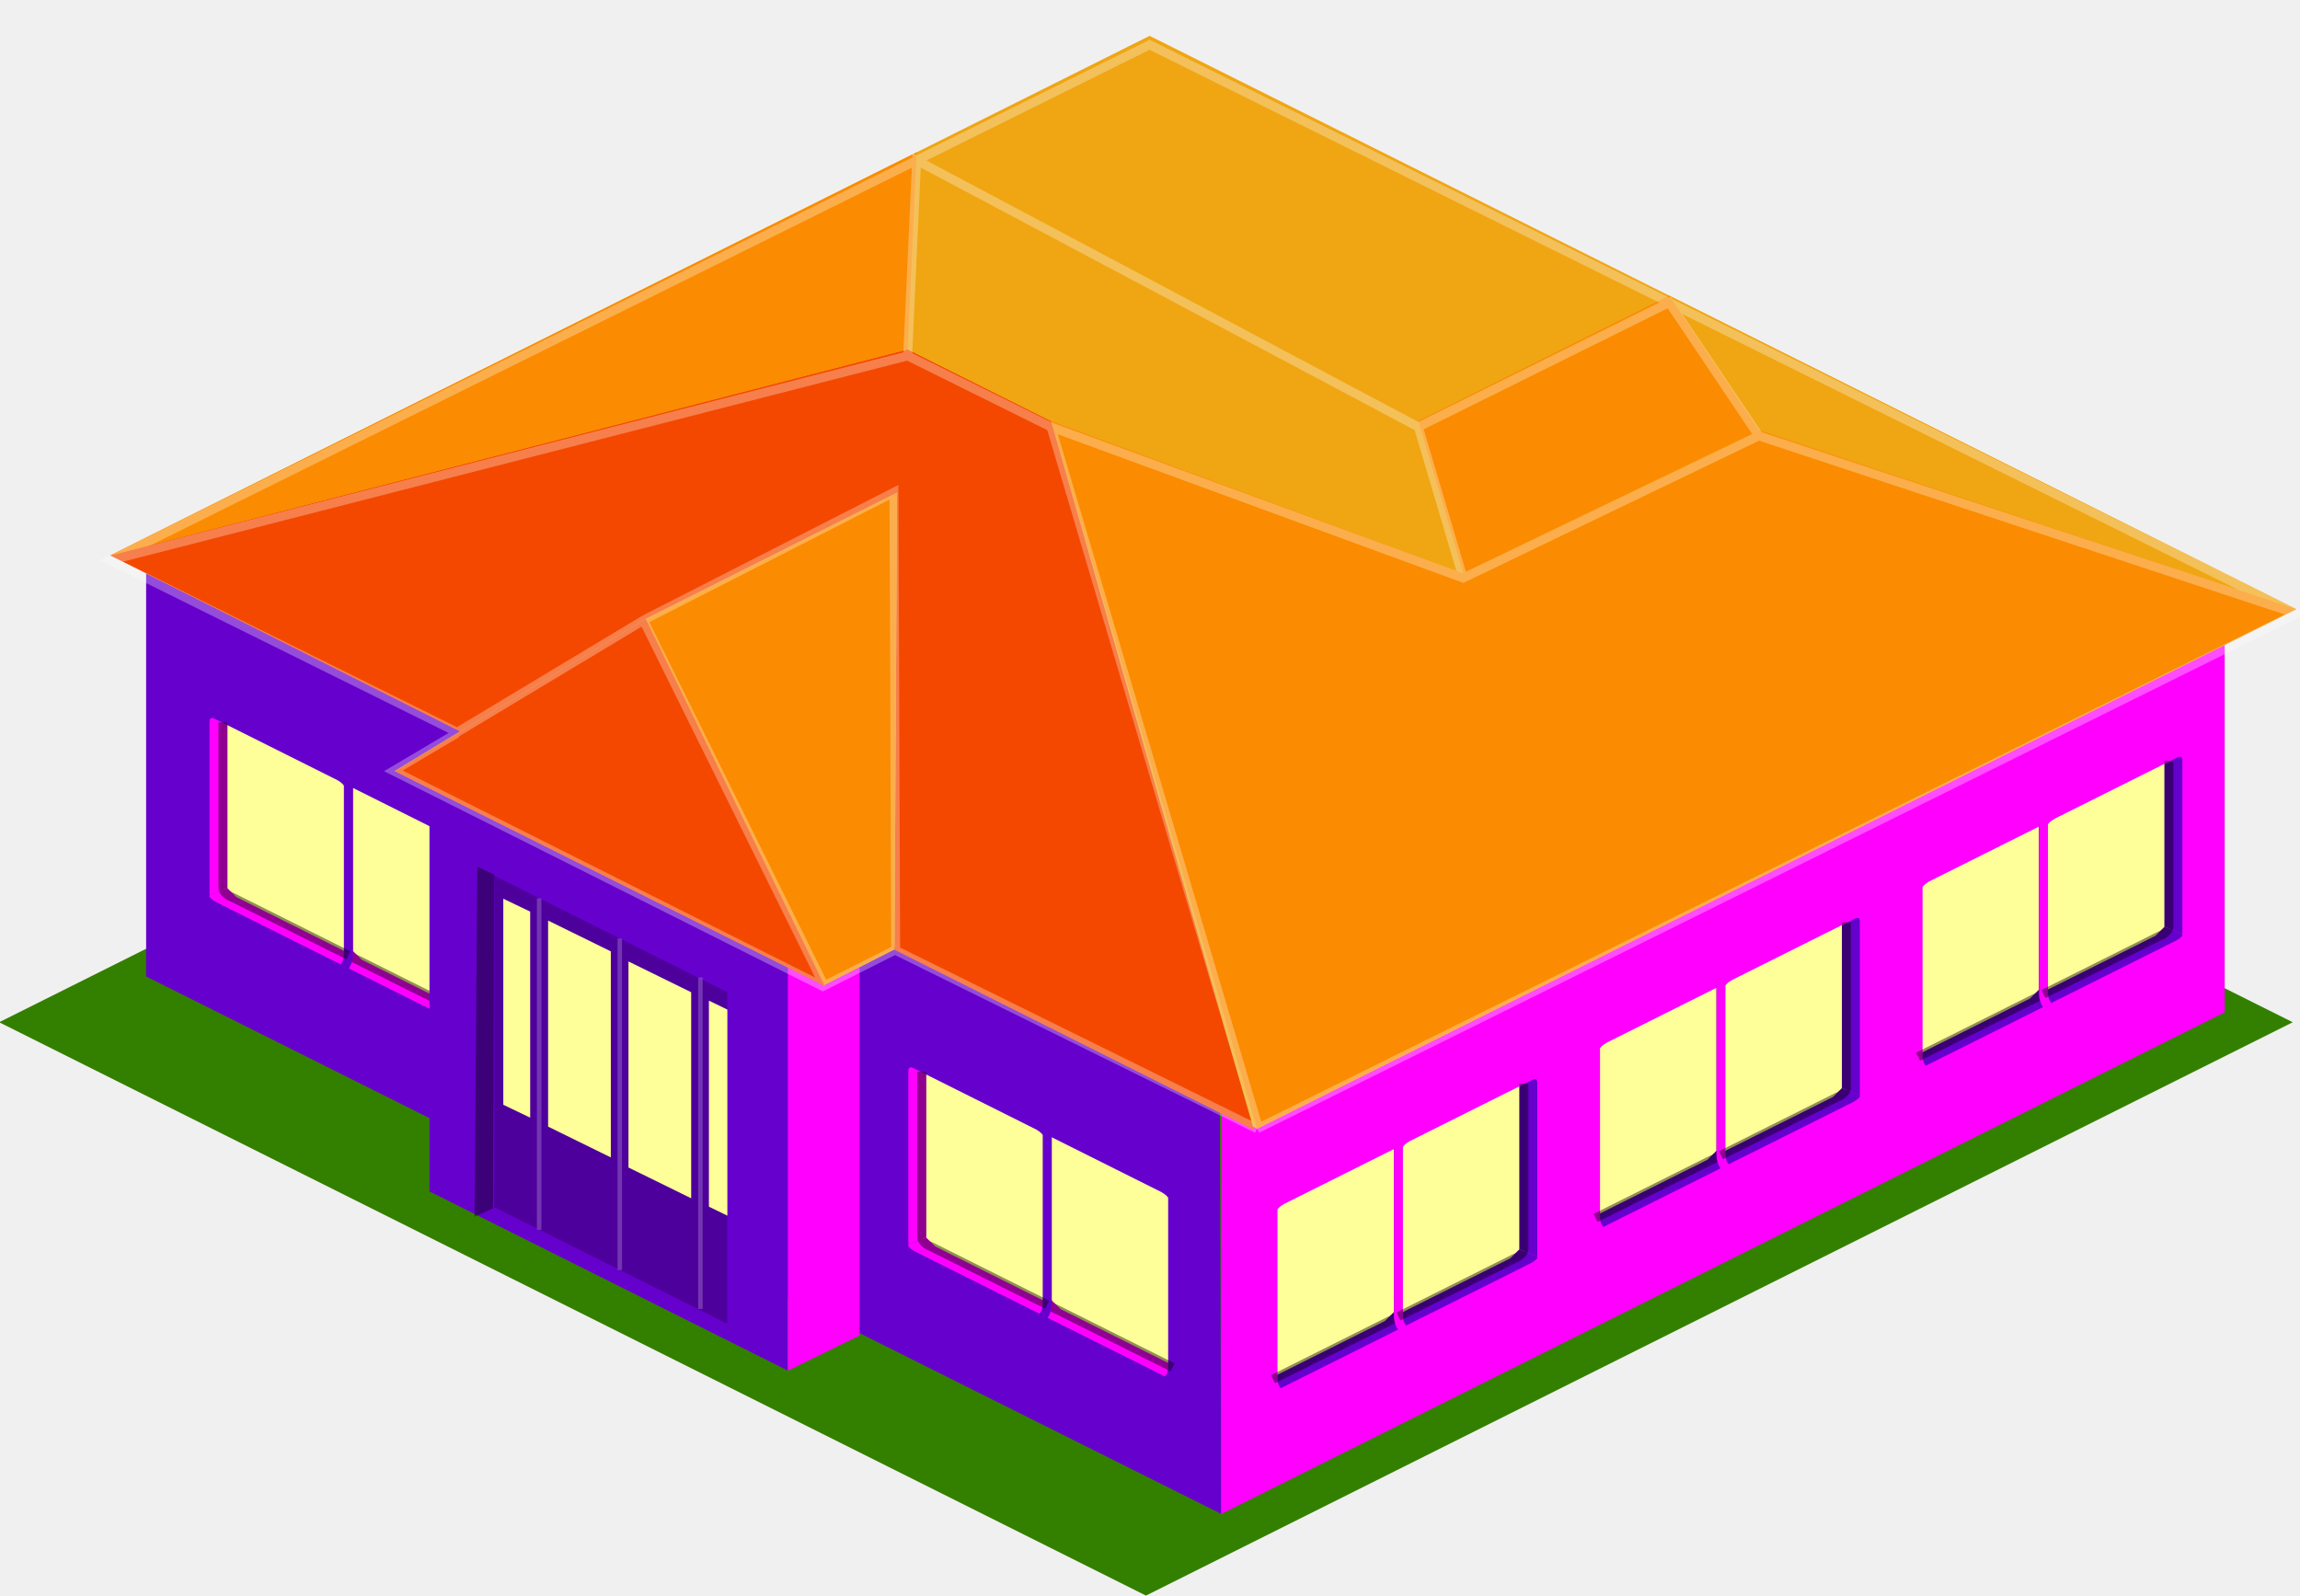
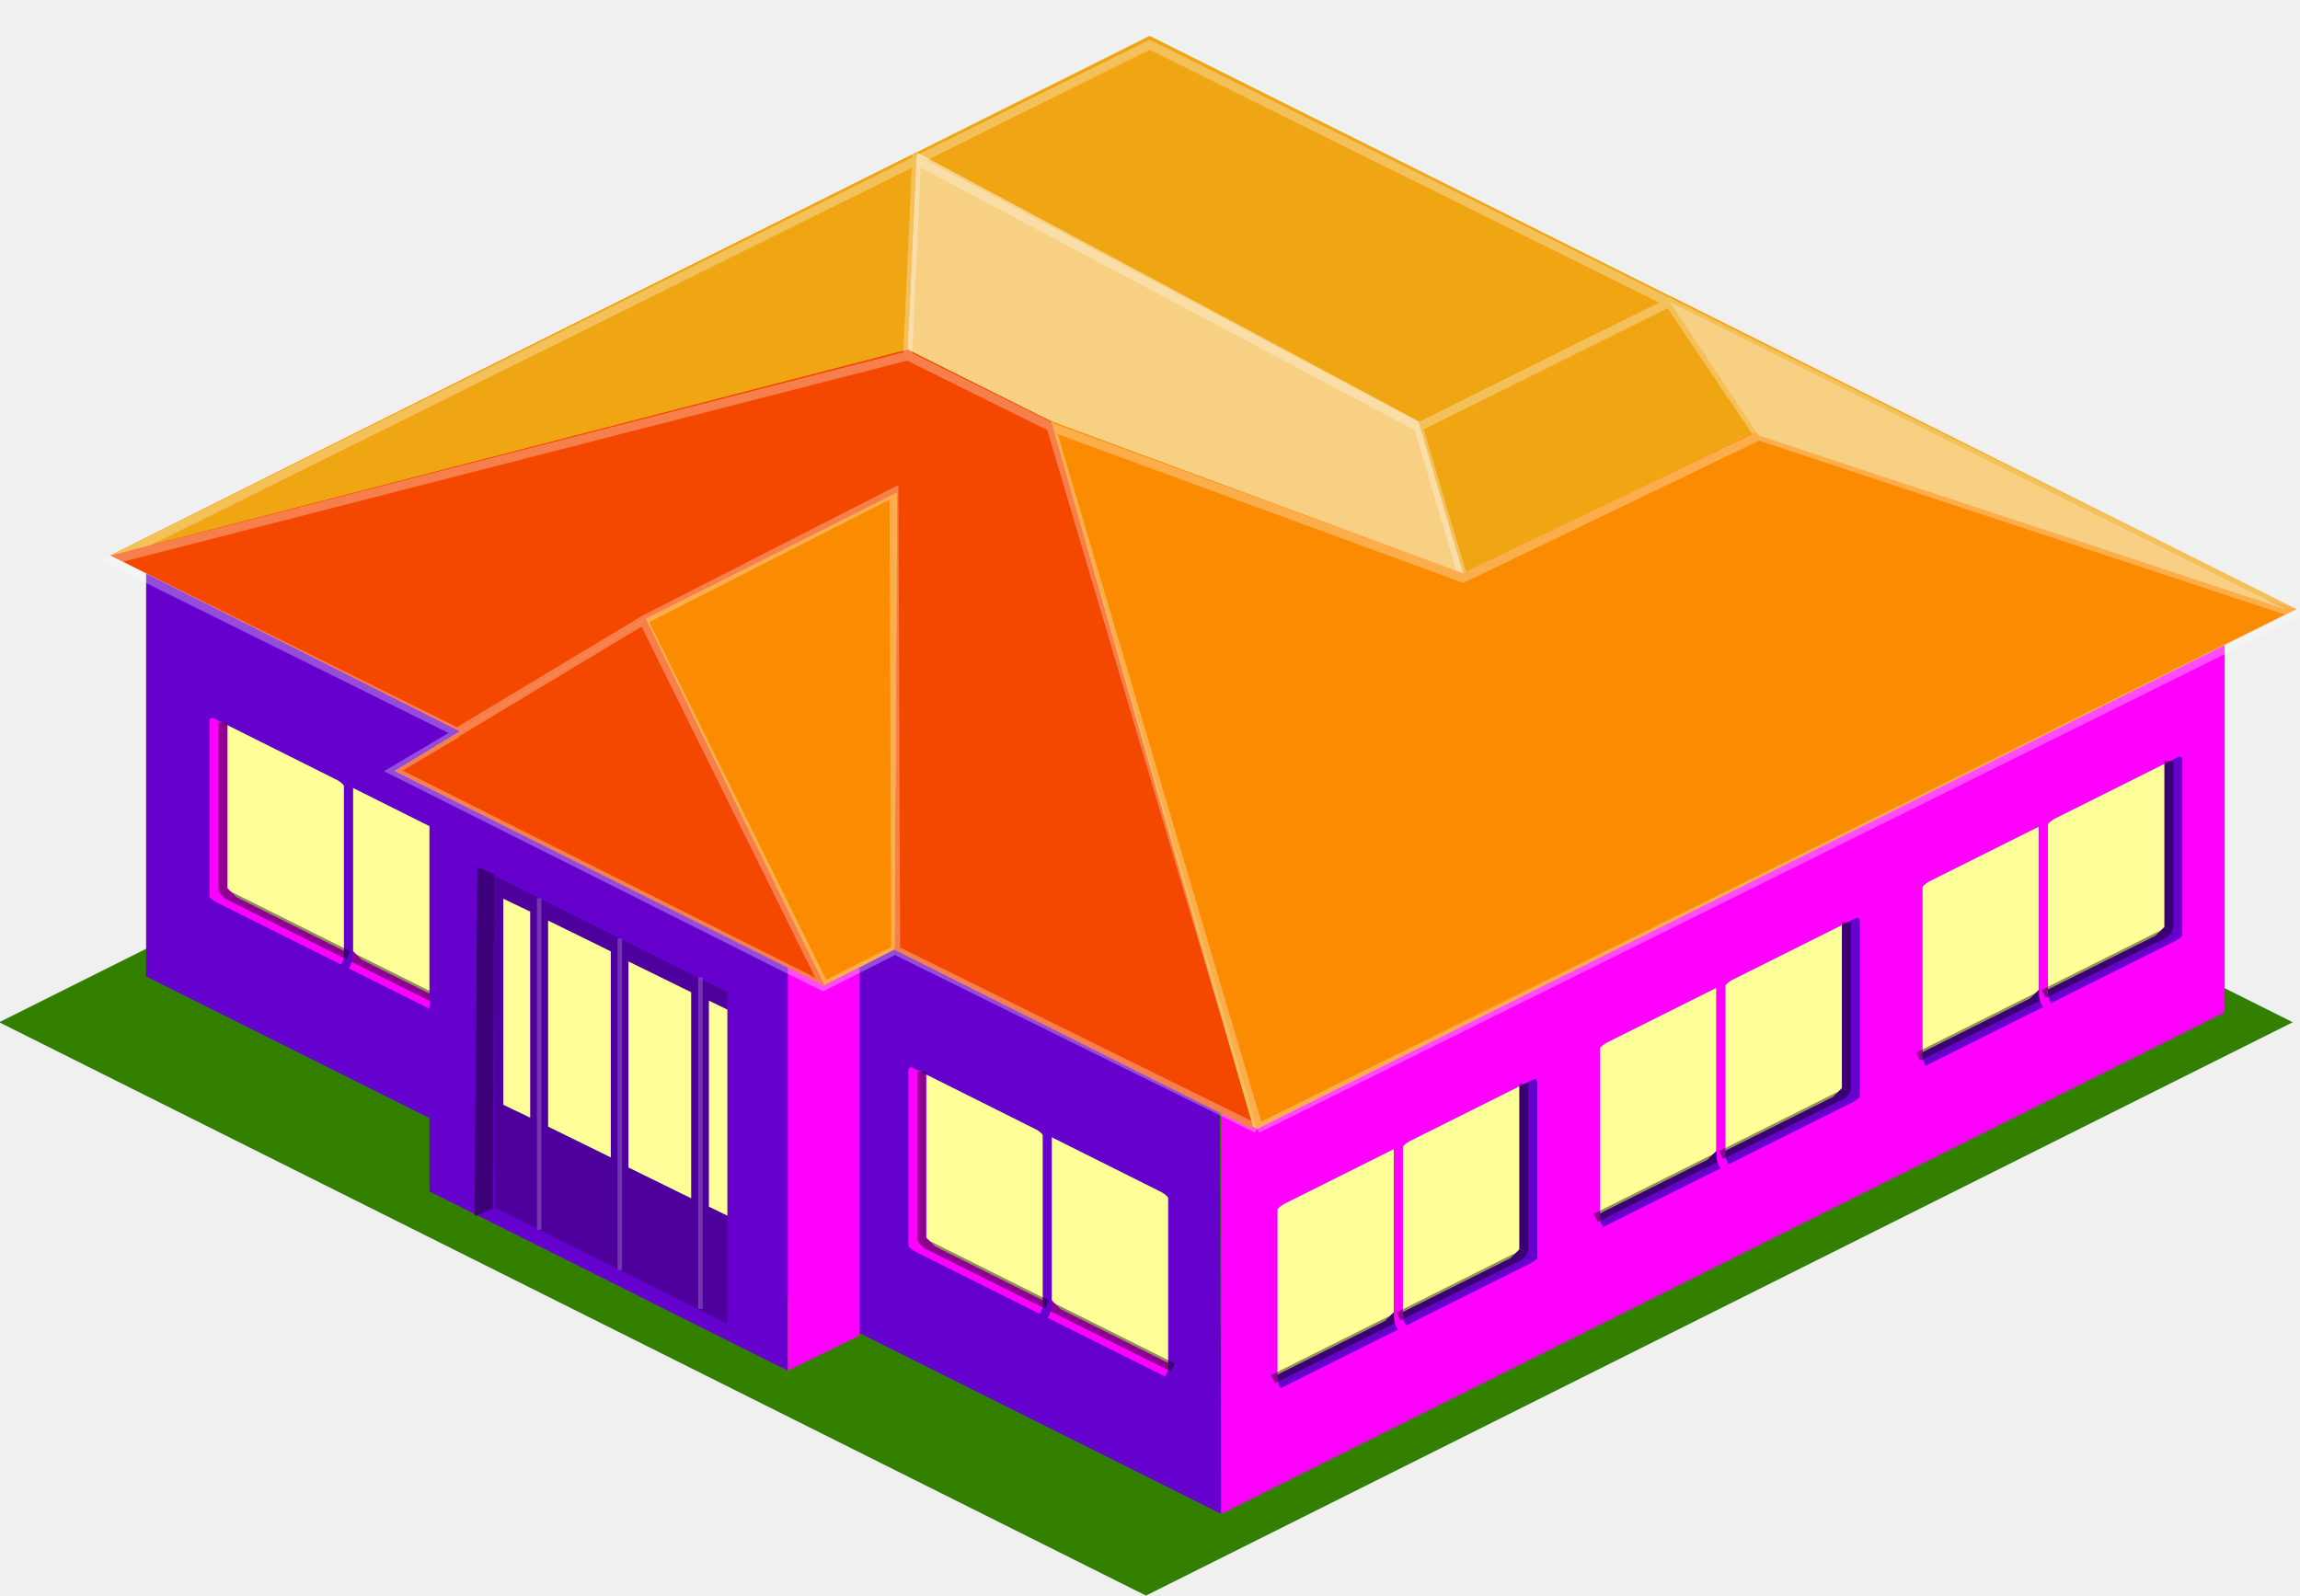
<svg xmlns="http://www.w3.org/2000/svg" width="256.716" height="178.114" id="svg2" version="1.1">
  <defs id="defs4" />
  <g id="layer1" transform="translate(2107.022,-619.3622)">
    <g style="display:none" id="g12564" transform="translate(-3352.5,-69)">
      <g id="g9211" transform="translate(902,-51)">
        <path id="path8754" d="m -237,710.862 128,-64" style="fill:none;stroke:#6fd01d;stroke-width:1px;stroke-linecap:butt;stroke-linejoin:miter;stroke-opacity:1" />
        <path id="path8766" d="m -349,654.862 128,-64" style="fill:none;stroke:#6fd01d;stroke-width:1px;stroke-linecap:butt;stroke-linejoin:miter;stroke-opacity:1" />
        <path id="path8774" d="m -253,702.862 128,-64" style="fill:none;stroke:#6fd01d;stroke-width:1px;stroke-linecap:butt;stroke-linejoin:miter;stroke-opacity:1" />
        <path id="path8778" d="m -285,686.862 128,-64" style="fill:none;stroke:#6fd01d;stroke-width:1px;stroke-linecap:butt;stroke-linejoin:miter;stroke-opacity:1" />
        <path id="path9018" d="m -365,646.862 128,-64" style="fill:none;stroke:#6fd01d;stroke-width:1px;stroke-linecap:butt;stroke-linejoin:miter;stroke-opacity:1" />
        <path style="fill:none;stroke:#6fd01d;stroke-width:1px;stroke-linecap:butt;stroke-linejoin:miter;stroke-opacity:1" d="m -333,662.862 128,-64" id="path9069" />
        <path style="fill:none;stroke:#6fd01d;stroke-width:1px;stroke-linecap:butt;stroke-linejoin:miter;stroke-opacity:1" d="m -269,694.862 128,-64" id="path9071" />
        <path style="fill:none;stroke:#6fd01d;stroke-width:1px;stroke-linecap:butt;stroke-linejoin:miter;stroke-opacity:1" d="m -317,670.862 128,-64" id="path9073" />
        <path style="fill:none;stroke:#6fd01d;stroke-width:1px;stroke-linecap:butt;stroke-linejoin:miter;stroke-opacity:1" d="m -301,678.862 128,-64" id="path9209" />
      </g>
      <g id="g9222" transform="matrix(-1,0,0,1,428,-51)" style="stroke:#5ebd10;stroke-opacity:1">
        <path style="fill:none;stroke:#5ebd10;stroke-width:1px;stroke-linecap:butt;stroke-linejoin:miter;stroke-opacity:1" d="m -237,710.862 128,-64" id="path9224" />
        <path style="fill:none;stroke:#5ebd10;stroke-width:1px;stroke-linecap:butt;stroke-linejoin:miter;stroke-opacity:1" d="m -349,654.862 128,-64" id="path9226" />
        <path style="fill:none;stroke:#5ebd10;stroke-width:1px;stroke-linecap:butt;stroke-linejoin:miter;stroke-opacity:1" d="m -253,702.862 128,-64" id="path9228" />
        <path style="fill:none;stroke:#5ebd10;stroke-width:1px;stroke-linecap:butt;stroke-linejoin:miter;stroke-opacity:1" d="m -285,686.862 128,-64" id="path9230" />
        <path style="fill:none;stroke:#5ebd10;stroke-width:1px;stroke-linecap:butt;stroke-linejoin:miter;stroke-opacity:1" d="m -365,646.862 128,-64" id="path9232" />
        <path id="path9234" d="m -333,662.862 128,-64" style="fill:none;stroke:#5ebd10;stroke-width:1px;stroke-linecap:butt;stroke-linejoin:miter;stroke-opacity:1" />
        <path id="path9236" d="m -269,694.862 128,-64" style="fill:none;stroke:#5ebd10;stroke-width:1px;stroke-linecap:butt;stroke-linejoin:miter;stroke-opacity:1" />
        <path id="path9238" d="m -317,670.862 128,-64" style="fill:none;stroke:#5ebd10;stroke-width:1px;stroke-linecap:butt;stroke-linejoin:miter;stroke-opacity:1" />
        <path id="path9240" d="m -301,678.862 128,-64" style="fill:none;stroke:#5ebd10;stroke-width:1px;stroke-linecap:butt;stroke-linejoin:miter;stroke-opacity:1" />
      </g>
    </g>
    <g id="g28265" transform="translate(452.8578,36.56813)">
      <rect y="2067.127" x="-651.902" height="143.108" width="143.108" id="rect7006" style="fill:#338000;fill-opacity:1;stroke:none" transform="matrix(0.8944272,0.4472136,-0.8944272,0.4472136,0,0)" />
      <path style="fill:#6600cc;fill-opacity:1;stroke:none" d="m -2423.57,751.794 -120,-60 0,-45 119.841,59.744" id="path7010" />
      <path style="fill:#ff00ff;fill-opacity:1;stroke:none" d="m -2423.57,706.794 0,45 112,-56 0,-45 z" id="path7012" />
      <g id="g7014" transform="translate(-447.3139,-41.53012)">
        <g transform="translate(707.4603,190.035)" id="g7016">
          <path style="fill:#ffff99;fill-opacity:1;stroke:none" d="m -2689.14,567.49 -14,-7 0,20 14,7 z" id="path7018" />
          <g transform="matrix(-1,0,0,1,-2458.142,478.4293)" id="g7020">
            <g id="g7022">
              <g id="g7024">
                <path style="fill:#ff00ff;stroke:none" d="m 246,82 1,0 0,20 -2.5,-1 0,-18.5 z" id="path7026" />
                <path style="fill:#ff00ff;stroke:none" d="m 244.5,101 -1,1 -13,6.5 1,1.5 14.5,-7 1,-1 z" id="path7028" />
                <path style="fill:none;stroke:#6600cc;stroke-width:1px;stroke-linecap:butt;stroke-linejoin:miter;stroke-opacity:1" d="m 231,89.5 c 0,0 0.019,-0.434 1,-1 l 14,-7 c 0,0 1,-0.22 1,1 l 0,19.5 c 0,0.47 -1,1 -1,1 l -14,7 c -0.573,0.153 -1,-0.812 -1,-1.5 z" id="path7030" />
                <path style="opacity:0.435;fill:none;stroke:#000000;stroke-width:1px;stroke-linecap:butt;stroke-linejoin:miter;stroke-opacity:1" d="m 231,108.5 13,-6.5 c 0.353,-0.095 1,-0.561 1,-1 l 0,-18.5" id="path7032" />
              </g>
            </g>
          </g>
        </g>
        <g id="g7034" transform="translate(693.4603,183.035)">
          <path id="path7036" d="m -2689.14,567.49 -14,-7 0,20 14,7 z" style="fill:#ffff99;fill-opacity:1;stroke:none" />
          <g id="g7038" transform="matrix(-1,0,0,1,-2458.142,478.4293)">
            <g id="g7040">
              <g id="g7042">
                <path id="path7044" d="m 246,82 1,0 0,20 -2.5,-1 0,-18.5 z" style="fill:#ff00ff;stroke:none" />
                <path id="path7046" d="m 244.5,101 -1,1 -13,6.5 1,1.5 14.5,-7 1,-1 z" style="fill:#ff00ff;stroke:none" />
                <path id="path7048" d="m 231,89.5 c 0,0 0.019,-0.434 1,-1 l 14,-7 c 0,0 1,-0.22 1,1 l 0,19.5 c 0,0.47 -1,1 -1,1 l -14,7 c -0.573,0.153 -1,-0.812 -1,-1.5 z" style="fill:none;stroke:#6600cc;stroke-width:1px;stroke-linecap:butt;stroke-linejoin:miter;stroke-opacity:1" />
                <path id="path7050" d="m 231,108.5 13,-6.5 c 0.353,-0.095 1,-0.561 1,-1 l 0,-18.5" style="opacity:0.435;fill:none;stroke:#000000;stroke-width:1px;stroke-linecap:butt;stroke-linejoin:miter;stroke-opacity:1" />
              </g>
            </g>
          </g>
        </g>
      </g>
      <g transform="translate(-474.5702,-24.56818)" id="g7084">
        <g transform="translate(733.375,174.625)" id="g7086">
          <path style="fill:#ffff99;fill-opacity:1;stroke:none" d="m -2640.599,549.254 14,-7 0,20 -14,7 z" id="path7088" />
          <g transform="translate(-2871.597,460.1937)" id="g7090">
            <g id="g7092">
              <g id="g7094">
                <path style="fill:#6600cc;stroke:none" d="m 246,82 1,0 0,20 -2.5,-1 0,-18.5 z" id="path7096" />
                <path style="fill:#6600cc;stroke:none" d="m 244.5,101 -1,1 -13,6.5 1,1.5 14.5,-7 1,-1 z" id="path7098" />
                <path style="fill:none;stroke:#ff00ff;stroke-width:1px;stroke-linecap:butt;stroke-linejoin:miter;stroke-opacity:1" d="m 231,89.5 c 0,0 0.019,-0.434 1,-1 l 14,-7 c 0,0 1,-0.22 1,1 l 0,19.5 c 0,0.47 -1,1 -1,1 l -14,7 c -0.573,0.153 -1,-0.812 -1,-1.5 z" id="path7100" />
                <path style="opacity:0.435;fill:none;stroke:#000000;stroke-width:1px;stroke-linecap:butt;stroke-linejoin:miter;stroke-opacity:1" d="m 231,108.5 13,-6.5 c 0.353,-0.095 1,-0.561 1,-1 l 0,-18.5" id="path7102" />
              </g>
            </g>
          </g>
        </g>
        <g id="g7104" transform="translate(747.375,167.625)">
          <path id="path7106" d="m -2640.599,549.254 14,-7 0,20 -14,7 z" style="fill:#ffff99;fill-opacity:1;stroke:none" />
          <g id="g7108" transform="translate(-2871.597,460.1937)">
            <g id="g7110">
              <g id="g7112">
                <path id="path7114" d="m 246,82 1,0 0,20 -2.5,-1 0,-18.5 z" style="fill:#6600cc;stroke:none" />
                <path id="path7116" d="m 244.5,101 -1,1 -13,6.5 1,1.5 14.5,-7 1,-1 z" style="fill:#6600cc;stroke:none" />
                <path id="path7118" d="m 231,89.5 c 0,0 0.019,-0.434 1,-1 l 14,-7 c 0,0 1,-0.22 1,1 l 0,19.5 c 0,0.47 -1,1 -1,1 l -14,7 c -0.573,0.153 -1,-0.812 -1,-1.5 z" style="fill:none;stroke:#ff00ff;stroke-width:1px;stroke-linecap:butt;stroke-linejoin:miter;stroke-opacity:1" />
                <path id="path7120" d="m 231,108.5 13,-6.5 c 0.353,-0.095 1,-0.561 1,-1 l 0,-18.5" style="opacity:0.435;fill:none;stroke:#000000;stroke-width:1px;stroke-linecap:butt;stroke-linejoin:miter;stroke-opacity:1" />
              </g>
            </g>
          </g>
        </g>
      </g>
      <g id="g7122" transform="translate(-510.5702,-6.568183)">
        <g id="g7124" transform="translate(733.375,174.625)">
          <path id="path7126" d="m -2640.599,549.254 14,-7 0,20 -14,7 z" style="fill:#ffff99;fill-opacity:1;stroke:none" />
          <g id="g7128" transform="translate(-2871.597,460.1937)">
            <g id="g7130">
              <g id="g7132">
                <path id="path7134" d="m 246,82 1,0 0,20 -2.5,-1 0,-18.5 z" style="fill:#6600cc;stroke:none" />
                <path id="path7136" d="m 244.5,101 -1,1 -13,6.5 1,1.5 14.5,-7 1,-1 z" style="fill:#6600cc;stroke:none" />
                <path id="path7138" d="m 231,89.5 c 0,0 0.019,-0.434 1,-1 l 14,-7 c 0,0 1,-0.22 1,1 l 0,19.5 c 0,0.47 -1,1 -1,1 l -14,7 c -0.573,0.153 -1,-0.812 -1,-1.5 z" style="fill:none;stroke:#ff00ff;stroke-width:1px;stroke-linecap:butt;stroke-linejoin:miter;stroke-opacity:1" />
                <path id="path7140" d="m 231,108.5 13,-6.5 c 0.353,-0.095 1,-0.561 1,-1 l 0,-18.5" style="opacity:0.435;fill:none;stroke:#000000;stroke-width:1px;stroke-linecap:butt;stroke-linejoin:miter;stroke-opacity:1" />
              </g>
            </g>
          </g>
        </g>
        <g transform="translate(747.375,167.625)" id="g7142">
          <path style="fill:#ffff99;fill-opacity:1;stroke:none" d="m -2640.599,549.254 14,-7 0,20 -14,7 z" id="path7144" />
          <g transform="translate(-2871.597,460.1937)" id="g7146">
            <g id="g7148">
              <g id="g7150">
                <path style="fill:#6600cc;stroke:none" d="m 246,82 1,0 0,20 -2.5,-1 0,-18.5 z" id="path7152" />
                <path style="fill:#6600cc;stroke:none" d="m 244.5,101 -1,1 -13,6.5 1,1.5 14.5,-7 1,-1 z" id="path7154" />
                <path style="fill:none;stroke:#ff00ff;stroke-width:1px;stroke-linecap:butt;stroke-linejoin:miter;stroke-opacity:1" d="m 231,89.5 c 0,0 0.019,-0.434 1,-1 l 14,-7 c 0,0 1,-0.22 1,1 l 0,19.5 c 0,0.47 -1,1 -1,1 l -14,7 c -0.573,0.153 -1,-0.812 -1,-1.5 z" id="path7156" />
                <path style="opacity:0.435;fill:none;stroke:#000000;stroke-width:1px;stroke-linecap:butt;stroke-linejoin:miter;stroke-opacity:1" d="m 231,108.5 13,-6.5 c 0.353,-0.095 1,-0.561 1,-1 l 0,-18.5" id="path7158" />
              </g>
            </g>
          </g>
        </g>
      </g>
      <g id="g7160" transform="translate(-438.5702,-42.56818)">
        <g id="g7162" transform="translate(733.375,174.625)">
          <path id="path7164" d="m -2640.599,549.254 14,-7 0,20 -14,7 z" style="fill:#ffff99;fill-opacity:1;stroke:none" />
          <g id="g7166" transform="translate(-2871.597,460.1937)">
            <g id="g7168">
              <g id="g7170">
                <path id="path7172" d="m 246,82 1,0 0,20 -2.5,-1 0,-18.5 z" style="fill:#6600cc;stroke:none" />
                <path id="path7174" d="m 244.5,101 -1,1 -13,6.5 1,1.5 14.5,-7 1,-1 z" style="fill:#6600cc;stroke:none" />
                <path id="path7176" d="m 231,89.5 c 0,0 0.019,-0.434 1,-1 l 14,-7 c 0,0 1,-0.22 1,1 l 0,19.5 c 0,0.47 -1,1 -1,1 l -14,7 c -0.573,0.153 -1,-0.812 -1,-1.5 z" style="fill:none;stroke:#ff00ff;stroke-width:1px;stroke-linecap:butt;stroke-linejoin:miter;stroke-opacity:1" />
                <path id="path7178" d="m 231,108.5 13,-6.5 c 0.353,-0.095 1,-0.561 1,-1 l 0,-18.5" style="opacity:0.435;fill:none;stroke:#000000;stroke-width:1px;stroke-linecap:butt;stroke-linejoin:miter;stroke-opacity:1" />
              </g>
            </g>
          </g>
        </g>
        <g transform="translate(747.375,167.625)" id="g7180">
          <path style="fill:#ffff99;fill-opacity:1;stroke:none" d="m -2640.599,549.254 14,-7 0,20 -14,7 z" id="path7182" />
          <g transform="translate(-2871.597,460.1937)" id="g7184">
            <g id="g7186">
              <g id="g7188">
                <path style="fill:#6600cc;stroke:none" d="m 246,82 1,0 0,20 -2.5,-1 0,-18.5 z" id="path7190" />
                <path style="fill:#6600cc;stroke:none" d="m 244.5,101 -1,1 -13,6.5 1,1.5 14.5,-7 1,-1 z" id="path7192" />
                <path style="fill:none;stroke:#ff00ff;stroke-width:1px;stroke-linecap:butt;stroke-linejoin:miter;stroke-opacity:1" d="m 231,89.5 c 0,0 0.019,-0.434 1,-1 l 14,-7 c 0,0 1,-0.22 1,1 l 0,19.5 c 0,0.47 -1,1 -1,1 l -14,7 c -0.573,0.153 -1,-0.812 -1,-1.5 z" id="path7194" />
                <path style="opacity:0.435;fill:none;stroke:#000000;stroke-width:1px;stroke-linecap:butt;stroke-linejoin:miter;stroke-opacity:1" d="m 231,108.5 13,-6.5 c 0.353,-0.095 1,-0.561 1,-1 l 0,-18.5" id="path7196" />
              </g>
            </g>
          </g>
        </g>
      </g>
      <g transform="translate(-525.3139,-80.53012)" id="g7236">
        <g id="g7238" transform="translate(707.4603,190.035)">
          <path id="path7240" d="m -2689.14,567.49 -14,-7 0,20 14,7 z" style="fill:#ffff99;fill-opacity:1;stroke:none" />
          <g id="g7242" transform="matrix(-1,0,0,1,-2458.142,478.4293)">
            <g id="g7244">
              <g id="g7246">
                <path id="path7248" d="m 246,82 1,0 0,20 -2.5,-1 0,-18.5 z" style="fill:#ff00ff;stroke:none" />
                <path id="path7250" d="m 244.5,101 -1,1 -13,6.5 1,1.5 14.5,-7 1,-1 z" style="fill:#ff00ff;stroke:none" />
                <path id="path7252" d="m 231,89.5 c 0,0 0.019,-0.434 1,-1 l 14,-7 c 0,0 1,-0.22 1,1 l 0,19.5 c 0,0.47 -1,1 -1,1 l -14,7 c -0.573,0.153 -1,-0.812 -1,-1.5 z" style="fill:none;stroke:#6600cc;stroke-width:1px;stroke-linecap:butt;stroke-linejoin:miter;stroke-opacity:1" />
                <path id="path7254" d="m 231,108.5 13,-6.5 c 0.353,-0.095 1,-0.561 1,-1 l 0,-18.5" style="opacity:0.435;fill:none;stroke:#000000;stroke-width:1px;stroke-linecap:butt;stroke-linejoin:miter;stroke-opacity:1" />
              </g>
            </g>
          </g>
        </g>
        <g transform="translate(693.4603,183.035)" id="g7256">
          <path style="fill:#ffff99;fill-opacity:1;stroke:none" d="m -2689.14,567.49 -14,-7 0,20 14,7 z" id="path7258" />
          <g transform="matrix(-1,0,0,1,-2458.142,478.4293)" id="g7260">
            <g id="g7262">
              <g id="g7264">
                <path style="fill:#ff00ff;stroke:none" d="m 246,82 1,0 0,20 -2.5,-1 0,-18.5 z" id="path7266" />
                <path style="fill:#ff00ff;stroke:none" d="m 244.5,101 -1,1 -13,6.5 1,1.5 14.5,-7 1,-1 z" id="path7268" />
                <path style="fill:none;stroke:#6600cc;stroke-width:1px;stroke-linecap:butt;stroke-linejoin:miter;stroke-opacity:1" d="m 231,89.5 c 0,0 0.019,-0.434 1,-1 l 14,-7 c 0,0 1,-0.22 1,1 l 0,19.5 c 0,0.47 -1,1 -1,1 l -14,7 c -0.573,0.153 -1,-0.812 -1,-1.5 z" id="path7270" />
                <path style="opacity:0.435;fill:none;stroke:#000000;stroke-width:1px;stroke-linecap:butt;stroke-linejoin:miter;stroke-opacity:1" d="m 231,108.5 13,-6.5 c 0.353,-0.095 1,-0.561 1,-1 l 0,-18.5" id="path7272" />
              </g>
            </g>
          </g>
        </g>
      </g>
      <path style="fill:#6600cc;fill-opacity:1;stroke:none" d="m -2511.945,670.794 40,20 0,45 -40,-20 z" id="path7052" />
      <path style="fill:#ff00ff;fill-opacity:1;stroke:none" d="m -2471.942,735.798 8,-3.922 0,-41.078 -3.984,2.016 -4.016,-2.031 z" id="path7610" />
      <g id="g26326" transform="translate(-124.9515,15.43182)">
        <path id="path7056" d="m -2306.615,571.362 -116,58 39.375,19.438 -7.625,4.625 47.781,23.875 0.031,0.094 0.062,-0.031 0.125,0.062 -0.062,-0.094 7.844,-4 0,-0.188 40.469,20.219 116,-58 -128,-64 z" style="fill:#f0a513;fill-opacity:1;stroke:none" />
        <path id="path7060" d="m -2294.619,693.362 116,-58 -60,-20 -33,16 -46,-17 z" style="fill:#fb8b00;fill-opacity:1;stroke:none" />
        <path id="path7062" d="m -2248.619,600.362 10,15 60,20 z" style="fill:#f0a513;fill-opacity:1;stroke:none" />
-         <path id="path7064" d="m -2248.619,600.362 -28,14 5,17 33,-16 z" style="fill:#fb8b00;fill-opacity:1;stroke:none" />
+         <path id="path7064" d="m -2248.619,600.362 -28,14 5,17 33,-16 z" style="fill:#f0a513;fill-opacity:1;stroke:none" />
        <path id="path7066" d="m -2333.615,606.362 -89,23 39.031,19.656 20.594,-12.5 0.125,-0.094 0,0.031 28.062,-14.094 -0.281,50.969 -0.062,0.031 40.156,20.125 -22.625,-79.125 -16,-8 z" style="fill:#f44800;fill-opacity:1;stroke:none" />
-         <path id="path7068" d="m -2333.619,606.362 1,-22 56,30 5,17 -46,-17 z" style="fill:#f0a513;fill-opacity:1;stroke:none" />
-         <path id="path7070" d="m -2422.619,629.362 90,-45 -1,22 z" style="fill:#fb8b00;fill-opacity:1;stroke:none" />
+         <path id="path7068" d="m -2333.619,606.362 1,-22 56,30 5,17 -46,-17 z" style="fill:#f7d083;fill-opacity:1;stroke:none" />
+         <path id="path7070" d="m -2422.619,629.362 90,-45 -1,22 z" style="fill:#f0a513;fill-opacity:1;stroke:none" />
        <path style="fill:#fb8b00;fill-opacity:1;stroke:none" d="m -2362.977,636.515 28.174,-14.164 -0.287,50.978 -7.955,4.066 z" id="path7608" />
        <path id="path7058" d="m -2390.862,653.44 28,-17 20,41 z" style="fill:#f44800;fill-opacity:1;stroke:none" />
        <g style="opacity:0.3" id="g26317">
          <path style="fill:none;stroke:#ffffff;stroke-width:1px;stroke-linecap:butt;stroke-linejoin:miter;stroke-opacity:1" d="m -2383.959,649.226 -7.062,4.188 47.938,24.062 8.188,-4.125" id="path7804" />
          <path style="fill:none;stroke:#ffffff;stroke-width:1px;stroke-linecap:butt;stroke-linejoin:miter;stroke-opacity:1" d="m -2422.619,629.909 89,-22.82 1,-21.828 56,29.766 28,-13.891 10,14.883 60,19.844 -116,57.5" id="path7074" />
          <path style="fill:none;stroke:#ffffff;stroke-width:1px;stroke-linecap:butt;stroke-linejoin:miter;stroke-opacity:1" d="m -2178.619,635.862 -128,-63.5 -116,57.547 38.721,19.195 20.981,-12.615 27.768,-14.176 0.188,51.14 40.341,19.909" id="path7076" />
          <path style="fill:none;stroke:#ffffff;stroke-width:1px;stroke-linecap:butt;stroke-linejoin:miter;stroke-opacity:1" d="m -2294.494,693.175 -23.125,-78.148 -16,-7.938" id="path7078" />
          <path style="fill:none;stroke:#ffffff;stroke-width:1px;stroke-linecap:butt;stroke-linejoin:miter;stroke-opacity:1" d="m -2317.619,615.026 46,16.867 33,-15.875" id="path7080" />
          <path style="fill:none;stroke:#ffffff;stroke-width:1px;stroke-linecap:butt;stroke-linejoin:miter;stroke-opacity:1" d="m -2276.619,615.026 5,16.867" id="path7082" />
          <path style="fill:none;stroke:#ffffff;stroke-width:1px;stroke-linecap:butt;stroke-linejoin:miter;stroke-opacity:1" d="m -2363.147,636.538 20.188,40.812" id="path7806" />
        </g>
      </g>
      <g id="g8188" transform="translate(32.29735,-42.80476)">
        <g id="g8200" transform="translate(-4,0)">
          <path style="opacity:0.231;fill:#000000;stroke:none" d="m -2533,760.362 26,13 0,-37 -26,-13 z" id="path8186" />
          <path style="opacity:0.414;fill:#000000;stroke:none" d="m -428.188,142.051 2.062,-0.938 0.125,-37.25 -1.875,-0.875 z" id="path8106" transform="translate(-2107.022,619.3622)" />
          <path style="opacity:0.178;fill:none;stroke:none" d="m -425.969,141 -2,1 28,14 0,-2 -26,-13 z" transform="translate(-2107.022,619.3622)" id="path8108" />
          <path style="opacity:0.208;fill:#ffffff;fill-opacity:1;stroke:#ffffff;stroke-width:0.5;stroke-linecap:butt;stroke-linejoin:miter;stroke-miterlimit:4;stroke-opacity:1;stroke-dasharray:none" d="m -2528,725.876 0,37" id="path8119" />
          <path id="path8121" d="m -2510,734.716 0,37" style="opacity:0.208;fill:#ffffff;fill-opacity:1;stroke:#ffffff;stroke-width:0.5;stroke-linecap:butt;stroke-linejoin:miter;stroke-miterlimit:4;stroke-opacity:1;stroke-dasharray:none" />
          <path style="opacity:0.208;fill:#ffffff;fill-opacity:1;stroke:#ffffff;stroke-width:0.5;stroke-linecap:butt;stroke-linejoin:miter;stroke-miterlimit:4;stroke-opacity:1;stroke-dasharray:none" d="m -2519,730.362 0,37" id="path8123" />
          <path style="fill:#ffff99;fill-opacity:1;stroke:none" d="m -421.978,108 0,23 -3,-1.438 0,-23 z" id="path8147" transform="translate(-2107.022,619.3622)" />
          <path style="fill:#ffff99;fill-opacity:1;stroke:none" d="m -402.031,117.938 0,23 2.062,1 0,-23 -2.062,-1 z" transform="translate(-2107.022,619.3622)" id="path8149" />
          <path style="fill:#ffff99;fill-opacity:1;stroke:none" d="m -419.978,109 0,23 7,3.438 0,-23 -7,-3.438" id="path8160" transform="translate(-2107.022,619.3622)" />
          <path id="path8162" d="m -2518.031,732.925 0,23 7,3.438 0,-23 -7,-3.438" style="fill:#ffff99;fill-opacity:1;stroke:none" />
        </g>
      </g>
    </g>
+     <path style="fill:#f7d083;fill-opacity:1;stroke:none" d="m -1851.928,687.362 -58.807,-19.381 -9.928,-14.928 z" id="path3156" />
  </g>
</svg>
